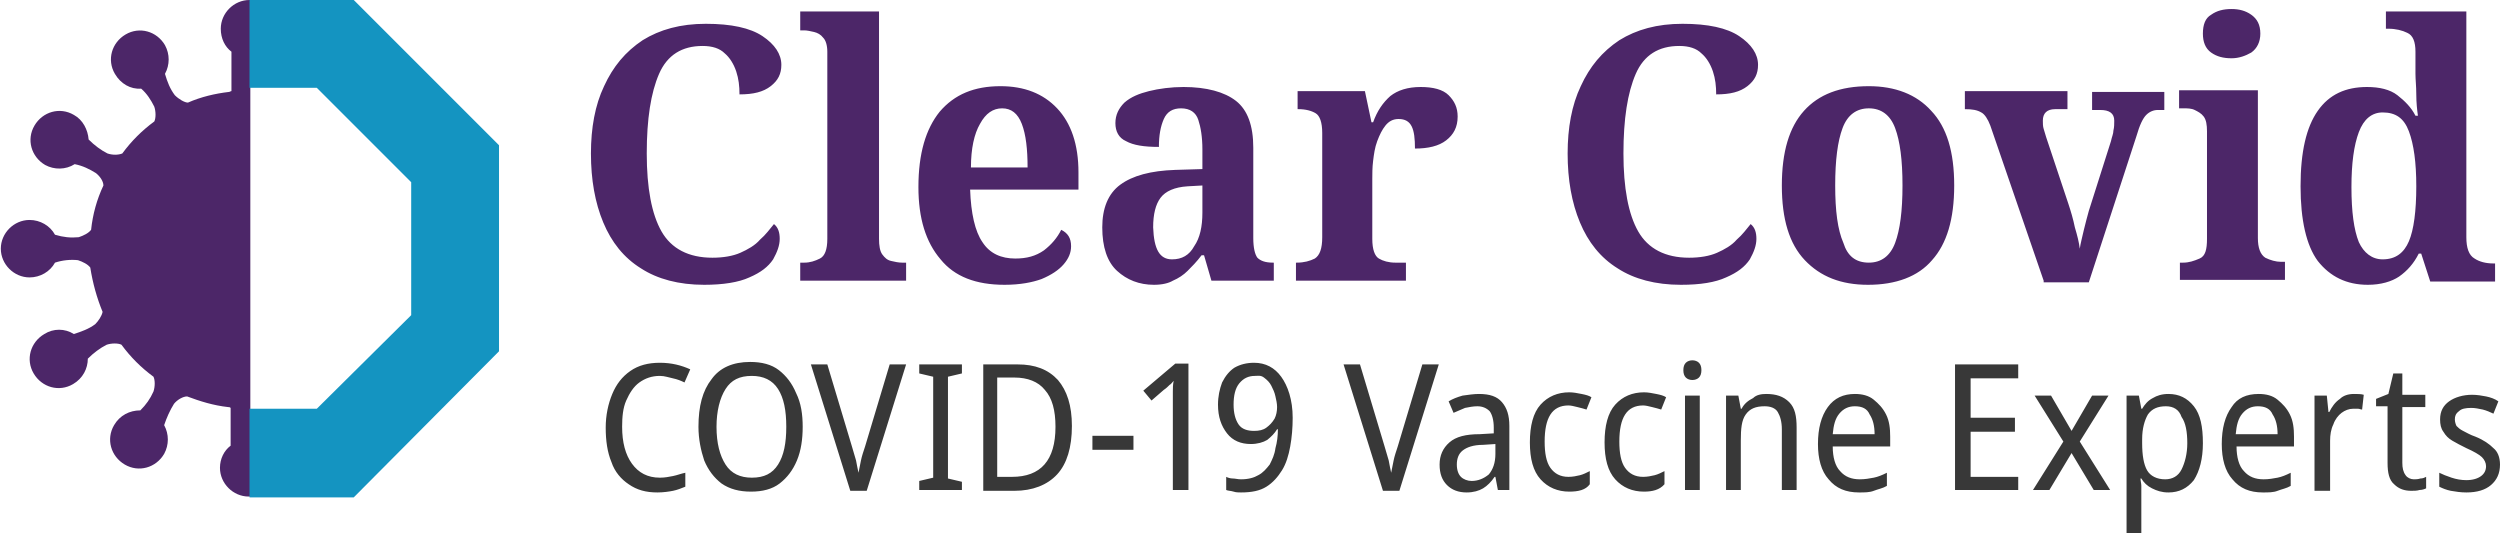
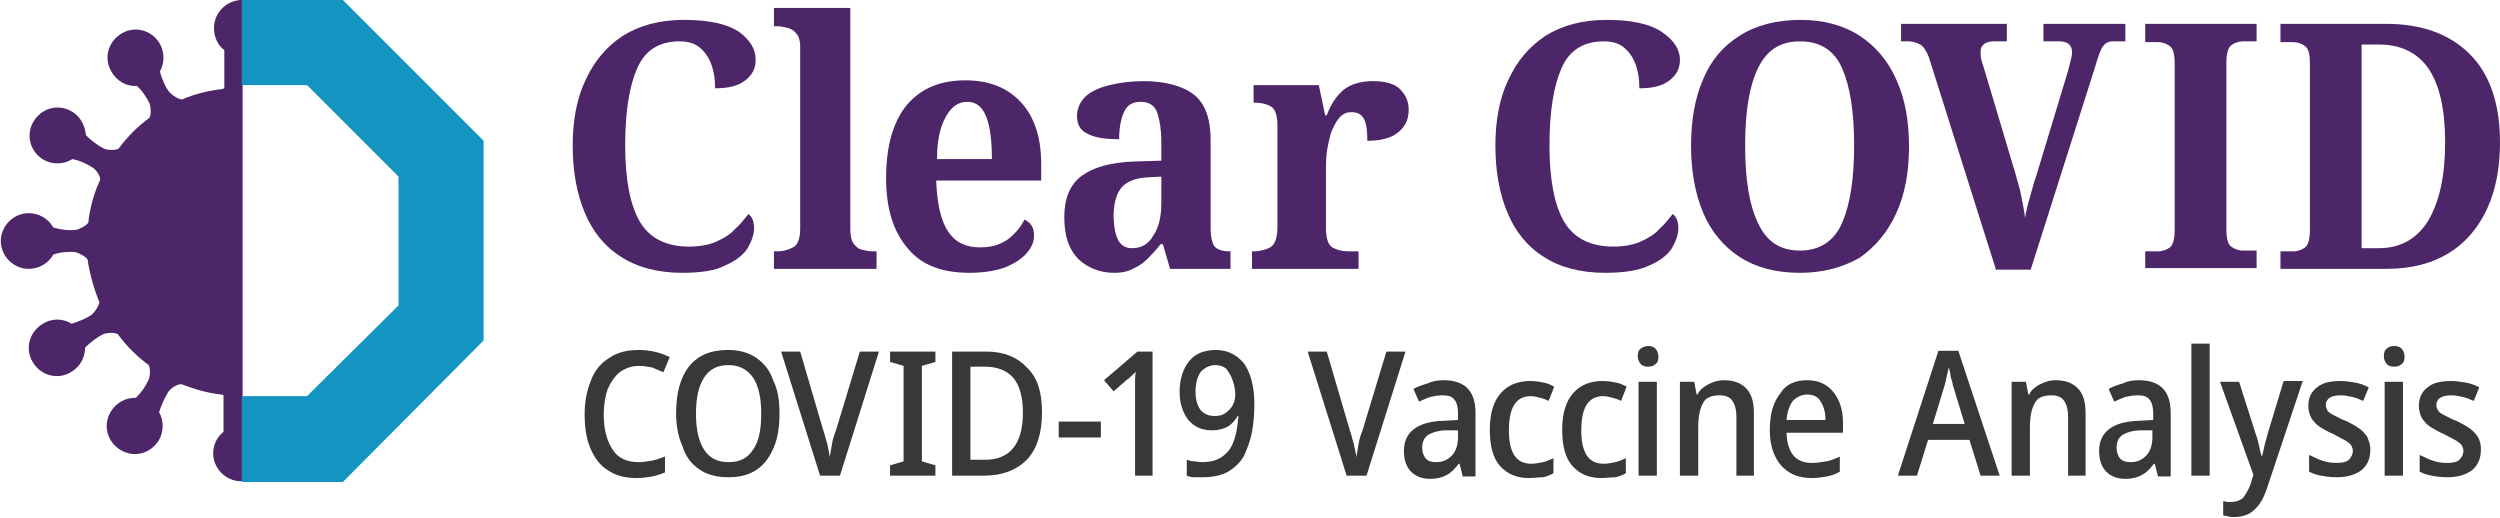
- <svg xmlns="http://www.w3.org/2000/svg" version="1.1" id="Layer_1" x="0px" y="0px" viewBox="0 0 304.6 64.9" style="enable-background:new 0 0 304.6 64.9;" xml:space="preserve">
-   <path style="fill:#4C2668;" d="M30.5,0v60.5c-0.1,0-0.1,0-0.2,0c-1.9,0-3.5-1.6-3.5-3.5c0-1.1,0.5-2.1,1.3-2.7v-4.6  c-0.1-0.1-0.2-0.1-0.3-0.1c-1.8-0.2-3.4-0.7-5-1.3c-0.5,0-1.2,0.4-1.6,0.9c-0.5,0.8-0.9,1.7-1.2,2.6c0.6,1.1,0.6,2.4,0,3.5  c-1,1.7-3.1,2.3-4.8,1.3c-1.7-1-2.3-3.1-1.3-4.8c0.7-1.2,1.9-1.8,3.2-1.8c0.7-0.7,1.2-1.4,1.6-2.3c0.2-0.6,0.2-1.4,0-1.8  c-1.5-1.1-2.8-2.4-3.9-3.9c-0.4-0.2-1.2-0.2-1.8,0c-0.8,0.4-1.6,1-2.3,1.7c0,1.2-0.6,2.4-1.8,3.1c-1.7,1-3.8,0.4-4.8-1.3  c-1-1.7-0.4-3.8,1.3-4.8C6.5,40,7.9,40,9,40.7c0.9-0.3,1.8-0.6,2.6-1.2c0.4-0.4,0.8-1,0.9-1.5c-0.7-1.7-1.2-3.5-1.5-5.4  c-0.3-0.4-0.9-0.7-1.5-0.9c-0.9-0.1-1.9,0-2.8,0.3c-0.6,1.1-1.8,1.8-3.1,1.8c-1.9,0-3.5-1.6-3.5-3.5c0-1.9,1.6-3.5,3.5-3.5  c1.3,0,2.5,0.7,3.1,1.8c1,0.3,1.9,0.4,2.9,0.3c0.6-0.2,1.2-0.5,1.5-0.9c0.2-1.9,0.7-3.7,1.5-5.4c0-0.5-0.4-1.1-0.9-1.5  c-0.8-0.5-1.6-0.9-2.6-1.1c-1.1,0.7-2.5,0.7-3.6,0.1c-1.7-1-2.3-3.1-1.3-4.8c1-1.7,3.1-2.3,4.8-1.3c1.1,0.6,1.7,1.8,1.8,3  c0.7,0.7,1.5,1.3,2.3,1.7c0.6,0.2,1.3,0.2,1.8,0c1.1-1.5,2.4-2.8,3.9-3.9c0.2-0.4,0.2-1.2,0-1.8c-0.4-0.8-0.9-1.6-1.6-2.2  c-1.3,0.1-2.5-0.6-3.2-1.8c-1-1.7-0.4-3.8,1.3-4.8c1.7-1,3.8-0.4,4.8,1.3c0.6,1.1,0.6,2.4,0,3.5c0.3,1,0.6,1.8,1.2,2.6  c0.5,0.5,1.2,0.9,1.6,0.9c1.6-0.7,3.3-1.1,5-1.3c0.1,0,0.2-0.1,0.3-0.1V6.3c-0.8-0.6-1.3-1.6-1.3-2.8c0-1.9,1.6-3.5,3.5-3.5  C30.3,0,30.4,0,30.5,0z" />
-   <polygon style="fill:#1494C1;" points="60.8,17.7 60.8,42.8 43.1,60.6 30.4,60.6 30.4,49.8 38.6,49.8 50.1,38.4 50.1,22.2   38.6,10.7 30.4,10.7 30.4,0 43.1,0 " />
-   <path style="fill:#4C2668;" d="M85.8,34.7c-3.1,0-5.7-0.7-7.7-2c-2.1-1.3-3.6-3.2-4.6-5.6c-1-2.4-1.5-5.2-1.5-8.4  c0-3.1,0.5-5.9,1.6-8.2c1.1-2.4,2.6-4.2,4.7-5.6c2.1-1.3,4.6-2,7.7-2c3.1,0,5.4,0.5,6.9,1.5c1.5,1,2.3,2.2,2.3,3.5  c0,1.1-0.4,1.9-1.3,2.6c-0.9,0.7-2.1,1-3.8,1c0-1-0.1-1.9-0.4-2.8c-0.3-0.9-0.8-1.7-1.4-2.2c-0.6-0.6-1.5-0.9-2.7-0.9  c-2.5,0-4.3,1.1-5.3,3.4c-1,2.3-1.5,5.5-1.5,9.7c0,4.2,0.6,7.4,1.8,9.5s3.3,3.2,6.2,3.2c1.3,0,2.5-0.2,3.4-0.6s1.8-0.9,2.4-1.6  c0.7-0.6,1.2-1.3,1.7-1.9c0.5,0.4,0.7,1,0.7,1.8c0,0.8-0.3,1.6-0.8,2.5c-0.6,0.9-1.5,1.6-2.9,2.2C90,34.4,88.1,34.7,85.8,34.7z   M97.5,34.2V32H98c0.7,0,1.3-0.2,1.9-0.5s0.9-1.1,0.9-2.4V6.3c0-0.8-0.2-1.4-0.5-1.7c-0.3-0.4-0.7-0.6-1.1-0.7  c-0.4-0.1-0.9-0.2-1.2-0.2h-0.5V1.4h9.6v27.7c0,0.8,0.1,1.5,0.4,1.9c0.3,0.4,0.6,0.7,1.1,0.8c0.4,0.1,0.9,0.2,1.3,0.2h0.5v2.2H97.5z   M122.4,34.7c-3.5,0-6.1-1-7.8-3.1c-1.8-2.1-2.7-5-2.7-8.8c0-4.1,0.9-7.1,2.6-9.2c1.8-2.1,4.2-3.1,7.4-3.1c2.9,0,5.2,0.9,6.9,2.7  c1.7,1.8,2.6,4.4,2.6,7.8v2.1h-13.2c0.1,2.9,0.6,5.1,1.5,6.4c0.9,1.4,2.3,2,4,2c1.4,0,2.5-0.3,3.5-1c0.9-0.7,1.6-1.5,2.1-2.5  c0.8,0.4,1.2,1,1.2,2c0,0.8-0.3,1.5-0.9,2.2c-0.6,0.7-1.5,1.3-2.7,1.8C125.8,34.4,124.3,34.7,122.4,34.7z M118.3,20.4h6.9  c0-2.2-0.2-4-0.7-5.3c-0.5-1.3-1.3-1.9-2.4-1.9c-1.1,0-2,0.6-2.7,1.9C118.7,16.3,118.3,18.1,118.3,20.4z M140.6,34.7  c-1.8,0-3.3-0.6-4.5-1.7s-1.8-2.9-1.8-5.3c0-2.3,0.7-4.1,2.2-5.2c1.5-1.1,3.7-1.7,6.7-1.8l3.3-0.1v-2.4c0-1.5-0.2-2.7-0.5-3.6  c-0.3-0.9-1-1.4-2.1-1.4c-1,0-1.7,0.4-2.1,1.3c-0.4,0.9-0.6,2-0.6,3.4c-1.8,0-3.1-0.2-4-0.7c-0.9-0.4-1.3-1.2-1.3-2.2  c0-1,0.4-1.8,1.1-2.5c0.8-0.7,1.8-1.1,3-1.4s2.7-0.5,4.2-0.5c2.8,0,5,0.6,6.4,1.7c1.4,1.1,2.1,3,2.1,5.7v11c0,1.2,0.2,2,0.5,2.4  c0.4,0.4,1,0.6,1.9,0.6h0.1v2.2h-7.6l-0.9-3.1h-0.3c-0.6,0.8-1.2,1.4-1.7,1.9c-0.5,0.5-1.1,0.9-1.8,1.2  C142.4,34.5,141.6,34.7,140.6,34.7z M142.8,31.6c1.2,0,2.1-0.5,2.7-1.6c0.7-1,1-2.4,1-4.1v-3.3l-1.8,0.1c-1.6,0.1-2.7,0.6-3.3,1.4  c-0.6,0.8-0.9,2-0.9,3.6C140.6,30.4,141.3,31.6,142.8,31.6z M157.9,34.2V32h0.1c0.9,0,1.6-0.2,2.2-0.5c0.6-0.4,0.9-1.2,0.9-2.6V16.2  c0-1.3-0.3-2.1-0.8-2.4c-0.5-0.3-1.2-0.5-2.1-0.5h-0.1v-2.2h8.2l0.8,3.8h0.2c0.5-1.4,1.2-2.4,2.1-3.2c0.9-0.7,2.1-1.1,3.7-1.1  c1.5,0,2.7,0.3,3.4,1s1.1,1.5,1.1,2.6c0,1.3-0.5,2.2-1.4,2.9c-0.9,0.7-2.2,1-3.8,1c0-1.2-0.1-2.1-0.4-2.7c-0.3-0.6-0.8-0.9-1.6-0.9  c-0.7,0-1.2,0.3-1.6,0.8c-0.4,0.5-0.7,1.1-1,1.9s-0.4,1.6-0.5,2.4c-0.1,0.8-0.1,1.6-0.1,2.2v7.3c0,1.3,0.3,2.1,0.8,2.4  c0.5,0.3,1.2,0.5,2,0.5h1.3v2.2H157.9z M204.8,34.7c-3.1,0-5.7-0.7-7.7-2c-2.1-1.3-3.6-3.2-4.6-5.6c-1-2.4-1.5-5.2-1.5-8.4  c0-3.1,0.5-5.9,1.6-8.2c1.1-2.4,2.6-4.2,4.7-5.6c2.1-1.3,4.6-2,7.7-2c3.1,0,5.4,0.5,6.9,1.5c1.5,1,2.3,2.2,2.3,3.5  c0,1.1-0.4,1.9-1.3,2.6c-0.9,0.7-2.1,1-3.8,1c0-1-0.1-1.9-0.4-2.8c-0.3-0.9-0.8-1.7-1.4-2.2c-0.6-0.6-1.5-0.9-2.7-0.9  c-2.5,0-4.3,1.1-5.3,3.4c-1,2.3-1.5,5.5-1.5,9.7c0,4.2,0.6,7.4,1.8,9.5s3.3,3.2,6.2,3.2c1.3,0,2.5-0.2,3.4-0.6s1.8-0.9,2.4-1.6  c0.7-0.6,1.2-1.3,1.7-1.9c0.5,0.4,0.7,1,0.7,1.8c0,0.8-0.3,1.6-0.8,2.5c-0.6,0.9-1.5,1.6-2.9,2.2C209,34.4,207.2,34.7,204.8,34.7z   M227.6,34.7c-3.3,0-5.8-1-7.7-3c-1.9-2-2.8-5-2.8-9.1s0.9-7.1,2.7-9.1c1.8-2,4.4-3,7.9-3c3.2,0,5.8,1,7.6,3c1.9,2,2.8,5,2.8,9.1  s-0.9,7.1-2.7,9.1C233.7,33.7,231,34.7,227.6,34.7z M227.7,32c1.5,0,2.6-0.8,3.2-2.4c0.6-1.6,0.9-3.9,0.9-7s-0.3-5.4-0.9-7  c-0.6-1.6-1.7-2.4-3.2-2.4c-1.5,0-2.6,0.8-3.2,2.4c-0.6,1.6-0.9,3.9-0.9,7s0.3,5.4,1,7C225.1,31.2,226.1,32,227.7,32z M249,34.2  l-6.5-18.9c-0.3-0.8-0.7-1.4-1.1-1.6c-0.5-0.3-1.1-0.4-2-0.4v-2.2h12.5v2.2h-1.5c-1,0-1.5,0.5-1.5,1.4c0,0.3,0,0.7,0.1,1  c0.1,0.3,0.2,0.7,0.3,1l2.7,8.1c0.3,0.9,0.6,1.9,0.8,2.9c0.3,1,0.5,1.8,0.6,2.6c0.1-0.7,0.3-1.4,0.5-2.3c0.2-0.8,0.4-1.6,0.6-2.3  l2.7-8.5c0.1-0.5,0.3-0.9,0.3-1.3c0.1-0.4,0.1-0.8,0.1-1.2c0-0.9-0.6-1.3-1.7-1.3h-1v-2.2h8.8v2.2h-0.8c-0.5,0-1,0.2-1.4,0.6  c-0.4,0.4-0.8,1.2-1.2,2.6l-5.8,17.8H249z M265.6,34.2V32h0.4c0.7,0,1.3-0.2,2-0.5s0.9-1.1,0.9-2.4V16c0-0.8-0.1-1.4-0.4-1.8  s-0.7-0.6-1.1-0.8s-0.9-0.2-1.3-0.2h-0.6v-2.2h9.6v18c0,1.2,0.3,2,0.9,2.4c0.6,0.3,1.3,0.5,1.9,0.5h0.5v2.2H265.6z M271.9,7.1  c-1,0-1.8-0.2-2.5-0.7c-0.7-0.5-1-1.3-1-2.3c0-1.1,0.3-1.9,1-2.3c0.7-0.5,1.5-0.7,2.5-0.7c0.9,0,1.7,0.2,2.4,0.7  c0.7,0.5,1.1,1.2,1.1,2.3c0,1-0.4,1.8-1.1,2.3C273.6,6.8,272.8,7.1,271.9,7.1z M288.5,34.7c-2.6,0-4.6-1-6.1-2.9  c-1.4-1.9-2.1-5-2.1-9.1c0-4.2,0.7-7.2,2.1-9.2c1.4-2,3.4-2.9,6-2.9c1.5,0,2.8,0.3,3.7,1c0.9,0.7,1.7,1.5,2.2,2.5h0.3  c-0.1-0.7-0.2-1.6-0.2-2.6c0-1-0.1-1.8-0.1-2.5V6.3c0-1.2-0.3-2-1-2.3c-0.6-0.3-1.4-0.5-2.3-0.5h-0.3V1.4h9.8v27.5  c0,1.3,0.3,2.2,1,2.6c0.6,0.4,1.4,0.6,2.3,0.6h0.2v2.2h-7.9l-1.1-3.4h-0.3c-0.6,1.2-1.4,2.1-2.4,2.8  C291.4,34.3,290.1,34.7,288.5,34.7z M290.3,31.6c1.6,0,2.6-0.8,3.2-2.2s0.9-3.7,0.9-6.7c0-2.9-0.3-5.1-0.9-6.7  c-0.6-1.6-1.6-2.3-3.2-2.3c-1.3,0-2.3,0.8-2.9,2.4c-0.6,1.6-0.9,3.8-0.9,6.7c0,3,0.3,5.2,0.9,6.7C288,30.8,289,31.6,290.3,31.6z" />
-   <path style="fill:#383838;" d="M80.4,45.8c-1,0-1.8,0.3-2.5,0.8s-1.2,1.3-1.6,2.2c-0.4,0.9-0.5,2-0.5,3.2c0,1.9,0.4,3.4,1.2,4.5  c0.8,1.1,1.9,1.7,3.4,1.7c0.6,0,1.1-0.1,1.6-0.2c0.5-0.1,1-0.3,1.5-0.4v1.7c-0.5,0.2-1,0.4-1.5,0.5c-0.5,0.1-1.2,0.2-1.9,0.2  c-1.4,0-2.5-0.3-3.5-1c-0.9-0.6-1.7-1.5-2.1-2.7c-0.5-1.2-0.7-2.6-0.7-4.2c0-1.5,0.3-2.9,0.8-4.1c0.5-1.2,1.2-2.1,2.2-2.8  c1-0.7,2.2-1,3.6-1c1.4,0,2.6,0.3,3.7,0.8l-0.7,1.6c-0.4-0.2-0.9-0.4-1.4-0.5S81,45.8,80.4,45.8z M97.8,52c0,1.5-0.2,2.9-0.7,4.1  c-0.5,1.2-1.2,2.1-2.1,2.8c-0.9,0.7-2.1,1-3.5,1c-1.4,0-2.6-0.3-3.6-1c-0.9-0.7-1.6-1.6-2.1-2.8c-0.4-1.2-0.7-2.6-0.7-4.1  c0-2.5,0.5-4.4,1.6-5.8c1-1.4,2.6-2.1,4.7-2.1c1.4,0,2.6,0.3,3.5,1c0.9,0.7,1.6,1.6,2.1,2.8C97.6,49.1,97.8,50.5,97.8,52z M87.3,52  c0,2,0.4,3.5,1.1,4.6c0.7,1.1,1.8,1.6,3.2,1.6c1.5,0,2.5-0.5,3.2-1.6c0.7-1.1,1-2.6,1-4.6c0-2-0.3-3.5-1-4.6  c-0.7-1.1-1.8-1.6-3.2-1.6c-1.5,0-2.5,0.5-3.2,1.6S87.3,50.1,87.3,52z M110.4,44.4l-4.8,15.4h-2l-4.8-15.4h2l3,10  c0.2,0.6,0.3,1.1,0.5,1.7c0.1,0.5,0.2,1.1,0.3,1.5c0.1-0.5,0.2-1,0.3-1.5c0.1-0.5,0.3-1.1,0.5-1.7l3-10H110.4z M117.2,59.7H112v-1.1  l1.7-0.4V45.9l-1.7-0.4v-1.1h5.2v1.1l-1.7,0.4v12.4l1.7,0.4V59.7z M130.6,51.9c0,2.6-0.6,4.6-1.8,5.9c-1.2,1.3-3,2-5.2,2h-3.8V44.4  h4.2c2.1,0,3.7,0.6,4.9,1.9C130,47.6,130.6,49.4,130.6,51.9z M128.6,52c0-2-0.4-3.5-1.3-4.5c-0.8-1-2.1-1.5-3.7-1.5h-2.1v12.1h1.8  C126.8,58.1,128.6,56.1,128.6,52z M133.1,54.8v-1.7h5v1.7H133.1z M144.7,59.7h-1.8V49.2c0-0.6,0-1,0-1.5c0-0.4,0-0.8,0.1-1.3  c-0.2,0.2-0.3,0.4-0.5,0.5c-0.2,0.2-0.4,0.4-0.7,0.6l-1.5,1.3l-1-1.2l3.9-3.3h1.6V59.7z M157.5,50.9c0,1.2-0.1,2.4-0.3,3.5  c-0.2,1.1-0.5,2.1-1,2.9c-0.5,0.8-1.1,1.5-1.9,2c-0.8,0.5-1.8,0.7-3.1,0.7c-0.3,0-0.6,0-0.9-0.1s-0.7-0.1-0.9-0.2v-1.6  c0.2,0.1,0.5,0.2,0.8,0.2c0.3,0,0.6,0.1,1,0.1c0.9,0,1.6-0.2,2.1-0.5c0.6-0.3,1-0.8,1.4-1.3c0.3-0.6,0.6-1.2,0.7-2  c0.2-0.7,0.3-1.5,0.3-2.3h-0.1c-0.3,0.5-0.7,0.9-1.2,1.3c-0.5,0.3-1.2,0.5-2,0.5c-1.2,0-2.2-0.4-2.9-1.3c-0.7-0.9-1.1-2-1.1-3.5  c0-1,0.2-1.9,0.5-2.7c0.4-0.8,0.9-1.4,1.5-1.8c0.7-0.4,1.5-0.6,2.4-0.6c1.4,0,2.5,0.6,3.3,1.7S157.5,48.7,157.5,50.9z M152.9,45.8  c-0.8,0-1.4,0.3-1.9,0.9c-0.5,0.6-0.7,1.5-0.7,2.6c0,1,0.2,1.8,0.6,2.4s1.1,0.8,1.9,0.8c0.6,0,1.1-0.1,1.5-0.4  c0.4-0.3,0.7-0.6,1-1.1c0.2-0.4,0.3-0.9,0.3-1.4c0-0.4-0.1-0.9-0.2-1.3c-0.1-0.5-0.3-0.9-0.5-1.3c-0.2-0.4-0.5-0.7-0.9-1  S153.3,45.8,152.9,45.8z M175.3,44.4l-4.8,15.4h-2l-4.8-15.4h2l3,10c0.2,0.6,0.3,1.1,0.5,1.7c0.1,0.5,0.2,1.1,0.3,1.5  c0.1-0.5,0.2-1,0.3-1.5c0.1-0.5,0.3-1.1,0.5-1.7l3-10H175.3z M180.2,48c1.3,0,2.2,0.3,2.8,1s0.9,1.6,0.9,2.9v7.8h-1.4l-0.3-1.6h-0.1  c-0.4,0.6-0.9,1.1-1.4,1.4s-1.2,0.5-2,0.5c-1,0-1.8-0.3-2.4-0.9c-0.6-0.6-0.9-1.4-0.9-2.5c0-1.1,0.4-2,1.2-2.7s2-1,3.7-1l1.7-0.1  v-0.7c0-0.9-0.2-1.6-0.5-2c-0.4-0.4-0.9-0.6-1.5-0.6c-0.5,0-1,0.1-1.5,0.2c-0.5,0.2-0.9,0.4-1.4,0.6l-0.6-1.4c0.5-0.3,1-0.5,1.7-0.7  C178.9,48.1,179.6,48,180.2,48z M182.2,54.1l-1.5,0.1c-1.2,0-2,0.3-2.5,0.7c-0.5,0.4-0.7,1-0.7,1.7c0,0.7,0.2,1.2,0.5,1.5  s0.8,0.5,1.3,0.5c0.8,0,1.5-0.3,2.1-0.8c0.5-0.6,0.8-1.4,0.8-2.5V54.1z M191.2,59.9c-1.4,0-2.6-0.5-3.5-1.5s-1.3-2.5-1.3-4.5  c0-2,0.4-3.6,1.3-4.6c0.9-1,2.1-1.5,3.5-1.5c0.5,0,1,0.1,1.5,0.2c0.5,0.1,0.9,0.2,1.2,0.4l-0.6,1.5c-0.3-0.1-0.7-0.2-1.1-0.3  c-0.4-0.1-0.8-0.2-1.1-0.2c-2,0-2.9,1.5-2.9,4.4c0,1.4,0.2,2.5,0.7,3.2s1.2,1.1,2.2,1.1c0.5,0,1-0.1,1.4-0.2  c0.4-0.1,0.8-0.3,1.2-0.5v1.6C193.2,59.7,192.3,59.9,191.2,59.9z M200.3,59.9c-1.4,0-2.6-0.5-3.5-1.5s-1.3-2.5-1.3-4.5  c0-2,0.4-3.6,1.3-4.6c0.9-1,2.1-1.5,3.5-1.5c0.5,0,1,0.1,1.5,0.2c0.5,0.1,0.9,0.2,1.2,0.4l-0.6,1.5c-0.3-0.1-0.7-0.2-1.1-0.3  c-0.4-0.1-0.8-0.2-1.1-0.2c-2,0-2.9,1.5-2.9,4.4c0,1.4,0.2,2.5,0.7,3.2s1.2,1.1,2.2,1.1c0.5,0,1-0.1,1.4-0.2  c0.4-0.1,0.8-0.3,1.2-0.5v1.6C202.2,59.7,201.3,59.9,200.3,59.9z M206.2,43.9c0.3,0,0.6,0.1,0.8,0.3c0.2,0.2,0.3,0.5,0.3,0.9  c0,0.4-0.1,0.7-0.3,0.9c-0.2,0.2-0.5,0.3-0.8,0.3c-0.3,0-0.6-0.1-0.8-0.3c-0.2-0.2-0.3-0.5-0.3-0.9c0-0.4,0.1-0.7,0.3-0.9  C205.6,44,205.9,43.9,206.2,43.9z M207.1,48.2v11.5h-1.8V48.2H207.1z M215.2,48c1.2,0,2.1,0.3,2.8,1s0.9,1.7,0.9,3.1v7.6h-1.8v-7.4  c0-0.9-0.2-1.6-0.5-2.1s-0.9-0.7-1.6-0.7c-1.1,0-1.8,0.3-2.3,1s-0.6,1.7-0.6,3.2v6h-1.8V48.2h1.5l0.3,1.6h0.1c0.3-0.6,0.8-1,1.4-1.3  C214,48.1,214.6,48,215.2,48z M226,48c0.9,0,1.7,0.2,2.3,0.7s1.1,1,1.5,1.8s0.5,1.7,0.5,2.7v1.2h-7c0,1.3,0.3,2.4,0.9,3  c0.6,0.7,1.4,1,2.4,1c0.6,0,1.2-0.1,1.7-0.2s1-0.3,1.6-0.6v1.6c-0.5,0.3-1.1,0.4-1.6,0.6s-1.1,0.2-1.8,0.2c-1.6,0-2.8-0.5-3.7-1.6  c-0.9-1-1.3-2.5-1.3-4.3c0-1.9,0.4-3.4,1.2-4.5C223.5,48.5,224.6,48,226,48z M226,49.5c-0.8,0-1.4,0.3-1.9,0.9s-0.7,1.4-0.8,2.5h5.1  c0-1-0.2-1.8-0.6-2.4C227.5,49.8,226.9,49.5,226,49.5z M245.9,59.7h-7.7V44.4h7.7v1.7h-5.8v4.8h5.4v1.7h-5.4v5.5h5.8V59.7z   M251.4,53.8l-3.5-5.6h2l2.5,4.3l2.5-4.3h2l-3.5,5.6l3.7,5.9h-2l-2.7-4.5l-2.7,4.5h-2L251.4,53.8z M264.2,48c1.3,0,2.3,0.5,3.1,1.5  c0.8,1,1.1,2.5,1.1,4.5c0,1.9-0.4,3.4-1.1,4.5c-0.8,1-1.8,1.5-3.1,1.5c-0.8,0-1.4-0.2-2-0.5s-1-0.7-1.3-1.2h-0.1  c0,0.3,0.1,0.6,0.1,0.9s0,0.6,0,0.9v4.9h-1.8V48.2h1.5l0.3,1.6h0.1c0.3-0.5,0.7-1,1.3-1.3C262.8,48.2,263.4,48,264.2,48z   M263.9,49.5c-1,0-1.7,0.3-2.2,1c-0.4,0.7-0.7,1.7-0.7,3V54c0,1.5,0.2,2.6,0.6,3.3c0.4,0.7,1.2,1.1,2.2,1.1c0.9,0,1.6-0.4,2-1.2  c0.4-0.8,0.7-1.9,0.7-3.2c0-1.4-0.2-2.5-0.7-3.2C265.5,49.9,264.8,49.5,263.9,49.5z M275.2,48c0.9,0,1.7,0.2,2.3,0.7s1.1,1,1.5,1.8  s0.5,1.7,0.5,2.7v1.2h-7c0,1.3,0.3,2.4,0.9,3c0.6,0.7,1.4,1,2.4,1c0.6,0,1.2-0.1,1.7-0.2s1-0.3,1.6-0.6v1.6  c-0.5,0.3-1.1,0.4-1.6,0.6s-1.1,0.2-1.8,0.2c-1.6,0-2.8-0.5-3.7-1.6c-0.9-1-1.3-2.5-1.3-4.3c0-1.9,0.4-3.4,1.2-4.5  C272.6,48.5,273.7,48,275.2,48z M275.1,49.5c-0.8,0-1.4,0.3-1.9,0.9s-0.7,1.4-0.8,2.5h5.1c0-1-0.2-1.8-0.6-2.4  C276.6,49.8,276,49.5,275.1,49.5z M286.8,48c0.4,0,0.9,0,1.2,0.1l-0.2,1.8c-0.2,0-0.3-0.1-0.5-0.1c-0.2,0-0.4,0-0.6,0  c-0.5,0-1,0.2-1.4,0.5c-0.4,0.3-0.8,0.8-1,1.4c-0.3,0.6-0.4,1.3-0.4,2v6.1H282V48.2h1.5l0.2,2h0.1c0.3-0.6,0.7-1.2,1.3-1.6  C285.5,48.2,286.1,48,286.8,48z M294.1,58.4c0.2,0,0.5,0,0.8-0.1c0.3,0,0.5-0.1,0.7-0.2v1.4c-0.2,0.1-0.5,0.2-0.8,0.2  c-0.3,0.1-0.7,0.1-1,0.1c-0.8,0-1.5-0.2-2.1-0.8c-0.6-0.5-0.8-1.4-0.8-2.6v-6.9h-1.4v-0.9l1.5-0.6l0.6-2.5h1.1v2.6h2.8v1.5h-2.8v6.8  c0,0.6,0.1,1.1,0.4,1.5C293.3,58.2,293.7,58.4,294.1,58.4z M304.6,56.6c0,1.1-0.4,1.9-1.1,2.5s-1.7,0.9-3,0.9  c-0.7,0-1.3-0.1-1.9-0.2c-0.5-0.1-1-0.3-1.4-0.5v-1.7c0.4,0.2,0.9,0.4,1.5,0.6c0.6,0.2,1.2,0.3,1.8,0.3c0.8,0,1.4-0.2,1.8-0.5  c0.4-0.3,0.6-0.7,0.6-1.2c0-0.4-0.2-0.8-0.5-1.1s-1-0.7-1.9-1.1c-0.6-0.3-1.2-0.6-1.7-0.9c-0.5-0.3-0.8-0.6-1.1-1.1  c-0.3-0.4-0.4-0.9-0.4-1.5c0-1,0.4-1.7,1.1-2.2s1.7-0.8,2.8-0.8c0.6,0,1.2,0.1,1.7,0.2c0.5,0.1,1.1,0.3,1.5,0.6l-0.6,1.5  c-0.4-0.2-0.9-0.4-1.3-0.5c-0.5-0.1-0.9-0.2-1.4-0.2c-0.7,0-1.2,0.1-1.5,0.4c-0.4,0.3-0.5,0.6-0.5,1c0,0.3,0.1,0.6,0.2,0.8  c0.2,0.2,0.4,0.4,0.8,0.6c0.4,0.2,0.9,0.5,1.5,0.7c1,0.4,1.7,0.9,2.2,1.4C304.3,55,304.6,55.7,304.6,56.6z" />
+ <svg xmlns="http://www.w3.org/2000/svg" version="1.1" id="Layer_1" x="0px" y="0px" viewBox="0 0 314.3 65.1" style="enable-background:new 0 0 314.3 65.1;" xml:space="preserve">
+   <g>
+     <g>
+       <g>
+         <path style="fill:#4C2668;" d="M85.8,34.3c-3.1,0-5.7-0.7-7.7-2c-2.1-1.3-3.6-3.2-4.6-5.6s-1.5-5.2-1.5-8.4     c0-3.1,0.5-5.9,1.6-8.2c1.1-2.4,2.6-4.2,4.7-5.6c2.1-1.3,4.6-2,7.7-2c3.1,0,5.4,0.5,6.9,1.5C94.3,5,95,6.2,95,7.5     c0,1.1-0.4,1.9-1.3,2.6c-0.9,0.7-2.1,1-3.8,1c0-1-0.1-1.9-0.4-2.8c-0.3-0.9-0.8-1.7-1.4-2.2c-0.6-0.6-1.5-0.9-2.7-0.9     c-2.5,0-4.3,1.1-5.3,3.4c-1,2.3-1.5,5.5-1.5,9.7c0,4.2,0.6,7.4,1.8,9.5c1.2,2.1,3.3,3.2,6.2,3.2c1.3,0,2.5-0.2,3.4-0.6     s1.8-0.9,2.4-1.6c0.7-0.6,1.2-1.3,1.7-1.9c0.5,0.4,0.7,1,0.7,1.8c0,0.8-0.3,1.6-0.8,2.5c-0.6,0.9-1.5,1.6-2.9,2.2     C90,34,88.1,34.3,85.8,34.3z" />
+         <path style="fill:#4C2668;" d="M97.3,33.8v-2.2h0.5c0.7,0,1.3-0.2,1.9-0.5c0.6-0.3,0.9-1.1,0.9-2.4V5.9c0-0.8-0.2-1.4-0.5-1.7     c-0.3-0.4-0.7-0.6-1.1-0.7c-0.4-0.1-0.9-0.2-1.2-0.2h-0.5V1h9.6v27.7c0,0.8,0.1,1.5,0.4,1.9c0.3,0.4,0.6,0.7,1.1,0.8     c0.4,0.1,0.9,0.2,1.3,0.2h0.5v2.2H97.3z" />
+         <path style="fill:#4C2668;" d="M121.9,34.3c-3.5,0-6.1-1-7.8-3.1c-1.8-2.1-2.7-5-2.7-8.8c0-4.1,0.9-7.1,2.6-9.2     c1.8-2.1,4.2-3.1,7.4-3.1c2.9,0,5.2,0.9,6.9,2.7c1.7,1.8,2.6,4.4,2.6,7.8v2.1h-13.2c0.1,2.9,0.6,5.1,1.5,6.4c0.9,1.4,2.3,2,4,2     c1.4,0,2.5-0.3,3.5-1c0.9-0.7,1.6-1.5,2.1-2.5c0.8,0.4,1.2,1,1.2,2c0,0.8-0.3,1.5-0.9,2.2c-0.6,0.7-1.5,1.3-2.7,1.8     C125.3,34,123.8,34.3,121.9,34.3z M117.8,20h6.9c0-2.2-0.2-4-0.7-5.3c-0.5-1.3-1.3-1.9-2.4-1.9c-1.1,0-2,0.6-2.7,1.9     C118.2,15.9,117.8,17.7,117.8,20z" />
+         <path style="fill:#4C2668;" d="M140.1,34.3c-1.8,0-3.3-0.6-4.5-1.7c-1.2-1.2-1.8-2.9-1.8-5.3c0-2.3,0.7-4.1,2.2-5.2     c1.5-1.1,3.7-1.7,6.7-1.8l3.3-0.1v-2.4c0-1.5-0.2-2.7-0.5-3.6c-0.3-0.9-1-1.4-2.1-1.4c-1,0-1.7,0.4-2.1,1.3     c-0.4,0.9-0.6,2-0.6,3.4c-1.8,0-3.1-0.2-4-0.7c-0.9-0.4-1.3-1.2-1.3-2.2c0-1,0.4-1.8,1.1-2.5c0.8-0.7,1.8-1.1,3-1.4     s2.7-0.5,4.2-0.5c2.8,0,5,0.6,6.4,1.7c1.4,1.1,2.1,3,2.1,5.7v11c0,1.2,0.2,2,0.5,2.4c0.4,0.4,1,0.6,1.9,0.6h0.1v2.2h-7.6     l-0.9-3.1h-0.3c-0.6,0.8-1.2,1.4-1.7,1.9c-0.5,0.5-1.1,0.9-1.8,1.2C141.9,34.1,141.1,34.3,140.1,34.3z M142.3,31.2     c1.2,0,2.1-0.5,2.7-1.6c0.7-1,1-2.4,1-4.1v-3.3l-1.8,0.1c-1.6,0.1-2.7,0.6-3.3,1.4s-0.9,2-0.9,3.6     C140.1,30,140.8,31.2,142.3,31.2z" />
+         <path style="fill:#4C2668;" d="M157.4,33.8v-2.2h0.1c0.9,0,1.6-0.2,2.2-0.5c0.6-0.4,0.9-1.2,0.9-2.6V15.8c0-1.3-0.3-2.1-0.8-2.4     c-0.5-0.3-1.2-0.5-2.1-0.5h-0.1v-2.2h8.2l0.8,3.8h0.2c0.5-1.4,1.2-2.4,2.1-3.2c0.9-0.7,2.1-1.1,3.7-1.1c1.5,0,2.7,0.3,3.4,1     s1.1,1.5,1.1,2.6c0,1.3-0.5,2.2-1.4,2.9c-0.9,0.7-2.2,1-3.8,1c0-1.2-0.1-2.1-0.4-2.7c-0.3-0.6-0.8-0.9-1.6-0.9     c-0.7,0-1.2,0.3-1.6,0.8c-0.4,0.5-0.7,1.1-1,1.9c-0.2,0.8-0.4,1.6-0.5,2.4c-0.1,0.8-0.1,1.6-0.1,2.2v7.3c0,1.3,0.3,2.1,0.8,2.4     c0.5,0.3,1.2,0.5,2,0.5h1.3v2.2H157.4z" />
+       </g>
+       <g>
+         <path style="fill:#4C2668;" d="M201.8,34.3c-3.1,0-5.7-0.7-7.7-2c-2.1-1.3-3.6-3.2-4.6-5.6s-1.5-5.2-1.5-8.4     c0-3.1,0.5-5.9,1.6-8.2c1.1-2.4,2.6-4.2,4.7-5.6c2.1-1.3,4.6-2,7.7-2c3.1,0,5.4,0.5,6.9,1.5c1.5,1,2.3,2.2,2.3,3.5     c0,1.1-0.4,1.9-1.3,2.6c-0.9,0.7-2.1,1-3.8,1c0-1-0.1-1.9-0.4-2.8c-0.3-0.9-0.8-1.7-1.4-2.2c-0.6-0.6-1.5-0.9-2.7-0.9     c-2.5,0-4.3,1.1-5.3,3.4c-1,2.3-1.5,5.5-1.5,9.7c0,4.2,0.6,7.4,1.8,9.5c1.2,2.1,3.3,3.2,6.2,3.2c1.3,0,2.5-0.2,3.4-0.6     s1.8-0.9,2.4-1.6c0.7-0.6,1.2-1.3,1.7-1.9c0.5,0.4,0.7,1,0.7,1.8c0,0.8-0.3,1.6-0.8,2.5c-0.6,0.9-1.5,1.6-2.9,2.2     C206,34,204.2,34.3,201.8,34.3z" />
+         <path style="fill:#4C2668;" d="M226.3,34.3c-3.1,0-5.6-0.7-7.6-2c-2-1.3-3.6-3.2-4.6-5.6c-1-2.4-1.5-5.2-1.5-8.4s0.5-6,1.5-8.3     c1-2.4,2.5-4.2,4.6-5.5c2-1.3,4.6-2,7.7-2c2.9,0,5.4,0.7,7.4,2c2,1.3,3.6,3.2,4.6,5.5c1.1,2.4,1.6,5.2,1.6,8.4     c0,3.2-0.5,6-1.6,8.4c-1.1,2.4-2.6,4.2-4.6,5.6C231.7,33.6,229.2,34.3,226.3,34.3z M226.3,31.5c2.5,0,4.3-1.2,5.3-3.5     c1-2.3,1.5-5.5,1.5-9.7c0-4.2-0.5-7.4-1.5-9.7c-1-2.3-2.8-3.4-5.3-3.4s-4.2,1.1-5.3,3.4c-1.1,2.3-1.6,5.5-1.6,9.7     c0,4.2,0.5,7.4,1.6,9.7C222.1,30.4,223.8,31.5,226.3,31.5z" />
+         <path style="fill:#4C2668;" d="M250.9,33.8l-8.4-26.6c-0.3-0.8-0.7-1.4-1.1-1.6s-0.9-0.4-1.4-0.4h-1V3h13.3v2.2h-1.7     c-0.4,0-0.8,0.1-1.1,0.3c-0.3,0.2-0.5,0.5-0.5,1c0,0.3,0,0.7,0.1,1c0.1,0.4,0.2,0.7,0.3,1l4,13.4c0.2,0.8,0.5,1.6,0.7,2.7     c0.2,1,0.4,2,0.5,2.8c0.1-0.7,0.3-1.6,0.6-2.6c0.3-1,0.5-1.9,0.8-2.7l4-13.2c0.1-0.4,0.2-0.8,0.3-1.2c0.1-0.4,0.2-0.8,0.2-1.1     c0-0.9-0.5-1.4-1.6-1.4h-2V3h10.3v2.2h-1.6c-0.5,0-0.9,0.2-1.2,0.6c-0.3,0.4-0.6,1.2-1,2.6l-8.1,25.5H250.9z" />
+         <path style="fill:#4C2668;" d="M269.7,33.8v-2.2h1.6c0.6,0,1.1-0.2,1.5-0.5c0.4-0.3,0.6-1.1,0.6-2.2V8c0-1.2-0.2-1.9-0.6-2.2     c-0.4-0.3-0.9-0.5-1.5-0.5h-1.6V3h14v2.2H282c-0.6,0-1.1,0.2-1.5,0.5c-0.4,0.3-0.6,1.1-0.6,2.2v20.9c0,1.2,0.2,1.9,0.6,2.2     c0.4,0.3,0.9,0.5,1.5,0.5h1.7v2.2H269.7z" />
+         <path style="fill:#4C2668;" d="M286.7,33.8v-2.2h1.6c0.6,0,1.1-0.2,1.5-0.5c0.4-0.3,0.6-1.1,0.6-2.2v-21c0-1.1-0.2-1.8-0.6-2.1     c-0.4-0.3-0.9-0.5-1.5-0.5h-1.6V3H300c4.5,0,8,1.3,10.5,3.8c2.5,2.5,3.8,6.2,3.8,11.1c0,3.1-0.5,5.9-1.6,8.3     c-1.1,2.4-2.7,4.3-4.8,5.6c-2.1,1.3-4.7,2-7.9,2H286.7z M296.9,31.2h2.2c2.7,0,4.8-1.2,6.2-3.5c1.4-2.4,2.1-5.6,2.1-9.8     c0-4.2-0.7-7.2-2.1-9.3c-1.4-2-3.5-3-6.2-3h-2.2V31.2z" />
+       </g>
+     </g>
+     <g>
+       <path style="fill:#4C2668;" d="M30.5,0v60.5c-0.1,0-0.1,0-0.2,0c-1.9,0-3.5-1.6-3.5-3.5c0-1.1,0.5-2.1,1.3-2.7v-4.6    c-0.1-0.1-0.2-0.1-0.3-0.1c-1.8-0.2-3.4-0.7-5-1.3c-0.5,0-1.2,0.4-1.6,0.9c-0.5,0.8-0.9,1.7-1.2,2.6c0.6,1.1,0.6,2.4,0,3.5    c-1,1.7-3.1,2.3-4.8,1.3c-1.7-1-2.3-3.1-1.3-4.8c0.7-1.2,1.9-1.8,3.2-1.8c0.7-0.7,1.2-1.4,1.6-2.3c0.2-0.6,0.2-1.4,0-1.8    c-1.5-1.1-2.8-2.4-3.9-3.9c-0.4-0.2-1.2-0.2-1.8,0c-0.8,0.4-1.6,1-2.3,1.7c0,1.2-0.6,2.4-1.8,3.1c-1.7,1-3.8,0.4-4.8-1.3    c-1-1.7-0.4-3.8,1.3-4.8C6.5,40,7.9,40,9,40.7c0.9-0.3,1.8-0.6,2.6-1.2c0.4-0.4,0.8-1,0.9-1.5c-0.7-1.7-1.2-3.5-1.5-5.4    c-0.3-0.4-0.9-0.7-1.5-0.9c-0.9-0.1-1.9,0-2.8,0.3c-0.6,1.1-1.8,1.8-3.1,1.8c-1.9,0-3.5-1.6-3.5-3.5c0-1.9,1.6-3.5,3.5-3.5    c1.3,0,2.5,0.7,3.1,1.8c1,0.3,1.9,0.4,2.9,0.3c0.6-0.2,1.2-0.5,1.5-0.9c0.2-1.9,0.7-3.7,1.5-5.4c0-0.5-0.4-1.1-0.9-1.5    c-0.8-0.5-1.6-0.9-2.6-1.1c-1.1,0.7-2.5,0.7-3.6,0.1c-1.7-1-2.3-3.1-1.3-4.8c1-1.7,3.1-2.3,4.8-1.3c1.1,0.6,1.7,1.8,1.8,3    c0.7,0.7,1.5,1.3,2.3,1.7c0.6,0.2,1.3,0.2,1.8,0c1.1-1.5,2.4-2.8,3.9-3.9c0.2-0.4,0.2-1.2,0-1.8c-0.4-0.8-0.9-1.6-1.6-2.2    c-1.3,0.1-2.5-0.6-3.2-1.8c-1-1.7-0.4-3.8,1.3-4.8c1.7-1,3.8-0.4,4.8,1.3c0.6,1.1,0.6,2.4,0,3.5c0.3,1,0.6,1.8,1.2,2.6    c0.5,0.5,1.2,0.9,1.6,0.9c1.6-0.7,3.3-1.1,5-1.3c0.1,0,0.2-0.1,0.3-0.1V6.3c-0.8-0.6-1.3-1.6-1.3-2.8c0-1.9,1.6-3.5,3.5-3.5    C30.3,0,30.4,0,30.5,0z" />
+       <g>
+         <polygon style="fill:#1494C1;" points="60.8,17.7 60.8,42.8 43.1,60.6 30.4,60.6 30.4,49.8 38.6,49.8 50.1,38.4 50.1,22.2      38.6,10.7 30.4,10.7 30.4,0 43.1,0    " />
+       </g>
+     </g>
+     <g>
+       <g>
+         <path style="fill:#383838;" d="M80.3,46c-0.9,0-1.7,0.3-2.4,0.8c-0.6,0.5-1.1,1.2-1.5,2.1c-0.3,0.9-0.5,2-0.5,3.2     c0,1.9,0.4,3.3,1.1,4.4c0.7,1.1,1.8,1.6,3.3,1.6c0.6,0,1.1-0.1,1.7-0.2c0.5-0.1,1.1-0.3,1.6-0.5v2c-0.5,0.2-1.1,0.4-1.6,0.5     c-0.6,0.1-1.2,0.2-2,0.2c-1.4,0-2.6-0.3-3.6-1c-1-0.6-1.7-1.6-2.2-2.8c-0.5-1.2-0.7-2.6-0.7-4.3c0-1.6,0.3-2.9,0.8-4.2     s1.3-2.2,2.3-2.8c1-0.7,2.2-1,3.7-1c1.4,0,2.7,0.3,3.9,0.9l-0.8,1.9c-0.5-0.2-0.9-0.4-1.4-0.6C81.4,46.1,80.9,46,80.3,46z" />
+         <path style="fill:#383838;" d="M98,52c0,1.6-0.2,3-0.7,4.2c-0.5,1.2-1.2,2.2-2.1,2.8c-1,0.7-2.2,1-3.6,1c-1.5,0-2.7-0.3-3.7-1     c-1-0.7-1.7-1.6-2.1-2.9C85.3,55,85,53.6,85,52c0-2.5,0.5-4.5,1.6-5.9c1.1-1.4,2.7-2.1,4.9-2.1c1.4,0,2.6,0.3,3.6,1     c1,0.7,1.7,1.6,2.1,2.8C97.8,49,98,50.4,98,52z M87.5,52c0,1.9,0.3,3.4,1,4.5s1.7,1.6,3.1,1.6c1.4,0,2.4-0.5,3.1-1.6     c0.7-1,1-2.5,1-4.5c0-1.9-0.3-3.4-1-4.5c-0.7-1-1.7-1.6-3.1-1.6c-1.4,0-2.4,0.5-3.1,1.6C87.8,48.6,87.5,50.1,87.5,52z" />
+         <path style="fill:#383838;" d="M110.5,44.2l-4.9,15.6h-2.5l-4.9-15.6h2.4l2.9,9.9c0.2,0.5,0.3,1.1,0.5,1.7     c0.1,0.6,0.3,1.2,0.3,1.7c0.1-0.5,0.2-1,0.3-1.7c0.1-0.6,0.3-1.2,0.5-1.7l3-9.9H110.5z" />
+         <path style="fill:#383838;" d="M117.6,59.8h-5.7v-1.3l1.7-0.5V46l-1.7-0.5v-1.3h5.7v1.3l-1.7,0.5v12l1.7,0.5V59.8z" />
+         <path style="fill:#383838;" d="M131,51.8c0,2.6-0.6,4.6-1.9,6c-1.3,1.3-3.1,2-5.4,2h-4V44.2h4.3c2.2,0,3.9,0.7,5.1,2     C130.4,47.4,131,49.3,131,51.8z M128.6,51.9c0-2-0.4-3.4-1.2-4.4c-0.8-0.9-2-1.4-3.5-1.4H122v11.7h1.6     C126.9,57.9,128.6,55.9,128.6,51.9z" />
+         <path style="fill:#383838;" d="M133.1,55v-2h5.3v2H133.1z" />
+         <path style="fill:#383838;" d="M144.9,59.8h-2.2V49.6c0-0.5,0-1,0-1.5c0-0.5,0-0.9,0.1-1.4c-0.1,0.2-0.3,0.3-0.5,0.5     c-0.2,0.2-0.4,0.4-0.7,0.6l-1.6,1.4l-1.2-1.4l4.2-3.6h1.9V59.8z" />
+         <path style="fill:#383838;" d="M157.7,50.8c0,1.2-0.1,2.4-0.3,3.5c-0.2,1.1-0.6,2.1-1,3c-0.5,0.9-1.2,1.5-2,2     c-0.9,0.5-2,0.7-3.3,0.7c-0.3,0-0.6,0-1,0c-0.4,0-0.7-0.1-0.9-0.2v-2c0.3,0.1,0.6,0.2,0.9,0.2c0.3,0,0.6,0.1,1,0.1     c1.2,0,2.1-0.3,2.7-0.8c0.7-0.5,1.1-1.2,1.4-2.1c0.3-0.9,0.4-1.9,0.5-2.9h-0.1c-0.3,0.5-0.7,1-1.2,1.3c-0.5,0.3-1.2,0.5-2,0.5     c-1.3,0-2.2-0.4-3-1.3c-0.7-0.9-1.1-2.1-1.1-3.5c0-1.6,0.4-2.9,1.2-3.9c0.8-1,2-1.4,3.4-1.4c1.4,0,2.6,0.6,3.5,1.7     C157.2,46.8,157.7,48.6,157.7,50.8z M152.8,45.9c-0.7,0-1.3,0.3-1.8,0.8c-0.4,0.5-0.7,1.4-0.7,2.5c0,1,0.2,1.7,0.6,2.3     c0.4,0.5,1,0.8,1.8,0.8c0.6,0,1-0.1,1.4-0.4s0.7-0.6,0.9-1c0.2-0.4,0.3-0.8,0.3-1.3c0-0.5-0.1-1.1-0.3-1.7     c-0.2-0.6-0.5-1.1-0.8-1.5C153.9,46.1,153.4,45.9,152.8,45.9z" />
+       </g>
+       <g>
+         <path style="fill:#383838;" d="M176.7,44.2l-4.9,15.6h-2.5l-4.9-15.6h2.4l2.9,9.9c0.2,0.5,0.3,1.1,0.5,1.7     c0.1,0.6,0.3,1.2,0.3,1.7c0.1-0.5,0.2-1,0.3-1.7c0.1-0.6,0.3-1.2,0.5-1.7l3-9.9H176.7z" />
+         <path style="fill:#383838;" d="M181.5,47.8c2.7,0,4,1.4,4,4.1v8h-1.6l-0.4-1.6h-0.1c-0.5,0.6-0.9,1.1-1.5,1.4     c-0.5,0.3-1.2,0.5-2.1,0.5c-1,0-1.8-0.3-2.4-0.9c-0.6-0.6-0.9-1.5-0.9-2.6c0-2.4,1.7-3.7,5-3.8l1.8-0.1V52c0-0.9-0.2-1.5-0.5-1.8     c-0.3-0.4-0.8-0.5-1.5-0.5c-0.5,0-1,0.1-1.5,0.2c-0.5,0.2-1,0.4-1.4,0.6l-0.7-1.6c0.5-0.3,1.1-0.5,1.8-0.7     C180.1,47.9,180.8,47.8,181.5,47.8z M183.3,54.1l-1.4,0c-1.1,0-1.9,0.3-2.4,0.6c-0.5,0.4-0.7,0.9-0.7,1.6c0,0.6,0.2,1.1,0.5,1.4     c0.3,0.3,0.7,0.4,1.3,0.4c0.8,0,1.4-0.3,1.9-0.8c0.5-0.5,0.8-1.3,0.8-2.3V54.1z" />
+         <path style="fill:#383838;" d="M192.2,60.1c-1.5,0-2.7-0.5-3.6-1.5c-0.9-1-1.3-2.5-1.3-4.6c0-2.1,0.5-3.6,1.4-4.6     c0.9-1,2.1-1.5,3.7-1.5c0.6,0,1.2,0.1,1.7,0.2s0.9,0.3,1.3,0.5l-0.7,1.8c-0.4-0.2-0.7-0.3-1.1-0.4c-0.4-0.1-0.8-0.2-1.1-0.2     c-1.9,0-2.8,1.4-2.8,4.3c0,2.8,0.9,4.2,2.8,4.2c0.5,0,1-0.1,1.5-0.2c0.4-0.1,0.9-0.3,1.3-0.5v1.9c-0.4,0.2-0.8,0.4-1.3,0.5     C193.4,60,192.8,60.1,192.2,60.1z" />
+         <path style="fill:#383838;" d="M201.3,60.1c-1.5,0-2.7-0.5-3.6-1.5c-0.9-1-1.3-2.5-1.3-4.6c0-2.1,0.5-3.6,1.4-4.6     c0.9-1,2.1-1.5,3.7-1.5c0.6,0,1.2,0.1,1.7,0.2c0.5,0.1,0.9,0.3,1.3,0.5l-0.7,1.8c-0.4-0.2-0.7-0.3-1.1-0.4     c-0.4-0.1-0.8-0.2-1.1-0.2c-1.9,0-2.8,1.4-2.8,4.3c0,2.8,0.9,4.2,2.8,4.2c0.5,0,1-0.1,1.5-0.2c0.4-0.1,0.9-0.3,1.3-0.5v1.9     c-0.4,0.2-0.8,0.4-1.3,0.5C202.5,60,201.9,60.1,201.3,60.1z" />
+         <path style="fill:#383838;" d="M207.2,43.5c0.4,0,0.7,0.1,0.9,0.3c0.2,0.2,0.4,0.6,0.4,1c0,0.5-0.1,0.8-0.4,1     c-0.2,0.2-0.5,0.3-0.9,0.3c-0.4,0-0.7-0.1-0.9-0.3c-0.2-0.2-0.4-0.6-0.4-1c0-0.5,0.1-0.8,0.4-1C206.6,43.6,206.9,43.5,207.2,43.5     z M208.3,48v11.8h-2.3V48H208.3z" />
+         <path style="fill:#383838;" d="M216.7,47.8c1.2,0,2.1,0.3,2.8,1c0.7,0.7,1,1.7,1,3.2v7.8h-2.2v-7.4c0-0.9-0.2-1.6-0.5-2     c-0.3-0.5-0.9-0.7-1.6-0.7c-1,0-1.8,0.3-2.1,1c-0.4,0.7-0.6,1.7-0.6,3.1v6h-2.3V48h1.8l0.3,1.6h0.1c0.3-0.6,0.8-1,1.4-1.3     C215.4,48,216,47.8,216.7,47.8z" />
+         <path style="fill:#383838;" d="M227.2,47.8c1.4,0,2.5,0.5,3.3,1.5c0.8,1,1.2,2.3,1.2,3.8v1.3h-7.1c0.1,2.5,1.1,3.8,3.2,3.8     c0.6,0,1.2-0.1,1.8-0.2c0.5-0.1,1.1-0.3,1.7-0.6v1.9c-0.5,0.3-1.1,0.5-1.6,0.6c-0.6,0.1-1.2,0.2-1.9,0.2c-1.7,0-2.9-0.5-3.9-1.6     c-0.9-1.1-1.4-2.5-1.4-4.4c0-2,0.4-3.5,1.3-4.6C224.5,48.3,225.7,47.8,227.2,47.8z M227.2,49.6c-0.7,0-1.3,0.3-1.8,0.8     c-0.4,0.5-0.7,1.3-0.8,2.4h4.9c0-0.9-0.2-1.7-0.6-2.3C228.6,49.9,228,49.6,227.2,49.6z" />
+       </g>
+       <g>
+         <path style="fill:#383838;" d="M249,59.8l-1.4-4.5h-5.2l-1.4,4.5h-2.4l5.1-15.7h2.5l5.2,15.7H249z M247,53.3l-1.4-4.6     c-0.1-0.2-0.1-0.5-0.2-0.8c-0.1-0.3-0.2-0.6-0.2-0.9c-0.1-0.3-0.1-0.6-0.2-0.8c-0.1,0.4-0.2,0.9-0.3,1.3     c-0.1,0.5-0.2,0.9-0.3,1.2l-1.4,4.6H247z" />
+         <path style="fill:#383838;" d="M258.4,47.8c1.2,0,2.1,0.3,2.8,1c0.7,0.7,1,1.7,1,3.2v7.8h-2.2v-7.4c0-0.9-0.2-1.6-0.5-2     c-0.3-0.5-0.9-0.7-1.6-0.7c-1,0-1.8,0.3-2.1,1c-0.4,0.7-0.6,1.7-0.6,3.1v6h-2.3V48h1.8l0.3,1.6h0.1c0.3-0.6,0.8-1,1.4-1.3     C257.1,48,257.7,47.8,258.4,47.8z" />
+         <path style="fill:#383838;" d="M268.9,47.8c2.7,0,4,1.4,4,4.1v8h-1.6l-0.4-1.6h-0.1c-0.5,0.6-0.9,1.1-1.5,1.4     c-0.5,0.3-1.2,0.5-2.1,0.5c-1,0-1.8-0.3-2.4-0.9c-0.6-0.6-0.9-1.5-0.9-2.6c0-2.4,1.7-3.7,5-3.8l1.8-0.1V52c0-0.9-0.2-1.5-0.5-1.8     c-0.3-0.4-0.8-0.5-1.5-0.5c-0.5,0-1,0.1-1.5,0.2c-0.5,0.2-1,0.4-1.4,0.6l-0.7-1.6c0.5-0.3,1.1-0.5,1.8-0.7     C267.5,47.9,268.2,47.8,268.9,47.8z M270.6,54.1l-1.4,0c-1.1,0-1.9,0.3-2.4,0.6c-0.5,0.4-0.7,0.9-0.7,1.6c0,0.6,0.2,1.1,0.5,1.4     c0.3,0.3,0.7,0.4,1.3,0.4c0.8,0,1.4-0.3,1.9-0.8c0.5-0.5,0.8-1.3,0.8-2.3V54.1z" />
+         <path style="fill:#383838;" d="M277.8,59.8h-2.3V43.2h2.3V59.8z" />
+         <path style="fill:#383838;" d="M279.1,48h2.4l2.1,6.6c0.2,0.5,0.3,1,0.4,1.4c0.1,0.5,0.2,0.9,0.3,1.3h0.1     c0.1-0.4,0.2-0.8,0.3-1.3c0.1-0.5,0.3-1,0.4-1.5l2-6.6h2.4L285,61.4c-0.4,1.2-0.9,2.1-1.6,2.7c-0.6,0.6-1.5,0.9-2.5,0.9     c-0.3,0-0.6,0-0.8-0.1c-0.2,0-0.5-0.1-0.6-0.1v-1.8c0.2,0,0.3,0.1,0.5,0.1c0.2,0,0.4,0,0.6,0c0.6,0,1-0.2,1.4-0.5     c0.3-0.4,0.6-0.9,0.9-1.6l0.4-1.3L279.1,48z" />
+         <path style="fill:#383838;" d="M298,56.5c0,1.2-0.4,2-1.1,2.6c-0.8,0.6-1.8,0.9-3.2,0.9c-0.7,0-1.4-0.1-1.9-0.2     c-0.6-0.1-1.1-0.3-1.5-0.5v-2.1c0.5,0.2,1,0.5,1.6,0.7c0.6,0.2,1.2,0.3,1.8,0.3c0.7,0,1.3-0.1,1.6-0.4c0.3-0.3,0.5-0.7,0.5-1.1     c0-0.3-0.1-0.5-0.2-0.7c-0.1-0.2-0.4-0.4-0.7-0.6c-0.4-0.2-0.9-0.5-1.5-0.8c-0.7-0.3-1.2-0.6-1.7-0.9c-0.5-0.3-0.8-0.7-1.1-1.1     c-0.2-0.4-0.4-0.9-0.4-1.6c0-1,0.4-1.8,1.1-2.3c0.7-0.6,1.7-0.8,3-0.8c0.6,0,1.2,0.1,1.8,0.2c0.6,0.1,1.1,0.3,1.7,0.6l-0.7,1.7     c-0.5-0.2-0.9-0.4-1.4-0.5c-0.5-0.1-0.9-0.2-1.4-0.2c-0.6,0-1.1,0.1-1.4,0.3c-0.3,0.2-0.5,0.5-0.5,0.9c0,0.3,0.1,0.5,0.2,0.7     c0.1,0.2,0.4,0.4,0.8,0.6c0.4,0.2,0.9,0.5,1.5,0.7c0.6,0.3,1.2,0.6,1.6,0.9c0.5,0.3,0.8,0.7,1.1,1.1     C297.8,55.4,298,55.9,298,56.5z" />
+         <path style="fill:#383838;" d="M301,43.5c0.4,0,0.7,0.1,0.9,0.3c0.2,0.2,0.4,0.6,0.4,1c0,0.5-0.1,0.8-0.4,1     c-0.2,0.2-0.5,0.3-0.9,0.3c-0.4,0-0.7-0.1-0.9-0.3c-0.2-0.2-0.4-0.6-0.4-1c0-0.5,0.1-0.8,0.4-1C300.3,43.6,300.6,43.5,301,43.5z      M302.1,48v11.8h-2.3V48H302.1z" />
+         <path style="fill:#383838;" d="M311.9,56.5c0,1.2-0.4,2-1.1,2.6c-0.8,0.6-1.8,0.9-3.2,0.9c-0.7,0-1.4-0.1-1.9-0.2     c-0.6-0.1-1.1-0.3-1.5-0.5v-2.1c0.5,0.2,1,0.5,1.6,0.7c0.6,0.2,1.2,0.3,1.8,0.3c0.7,0,1.3-0.1,1.6-0.4c0.3-0.3,0.5-0.7,0.5-1.1     c0-0.3-0.1-0.5-0.2-0.7c-0.1-0.2-0.4-0.4-0.7-0.6c-0.4-0.2-0.9-0.5-1.5-0.8c-0.7-0.3-1.2-0.6-1.7-0.9c-0.5-0.3-0.8-0.7-1.1-1.1     c-0.2-0.4-0.4-0.9-0.4-1.6c0-1,0.4-1.8,1.1-2.3c0.7-0.6,1.7-0.8,3-0.8c0.6,0,1.2,0.1,1.8,0.2c0.6,0.1,1.1,0.3,1.7,0.6l-0.7,1.7     c-0.5-0.2-0.9-0.4-1.4-0.5c-0.5-0.1-0.9-0.2-1.4-0.2c-0.6,0-1.1,0.1-1.4,0.3c-0.3,0.2-0.5,0.5-0.5,0.9c0,0.3,0.1,0.5,0.2,0.7     c0.1,0.2,0.4,0.4,0.8,0.6c0.4,0.2,0.9,0.5,1.5,0.7c0.6,0.3,1.2,0.6,1.6,0.9c0.5,0.3,0.8,0.7,1.1,1.1     C311.8,55.4,311.9,55.9,311.9,56.5z" />
+       </g>
+     </g>
+   </g>
</svg>
